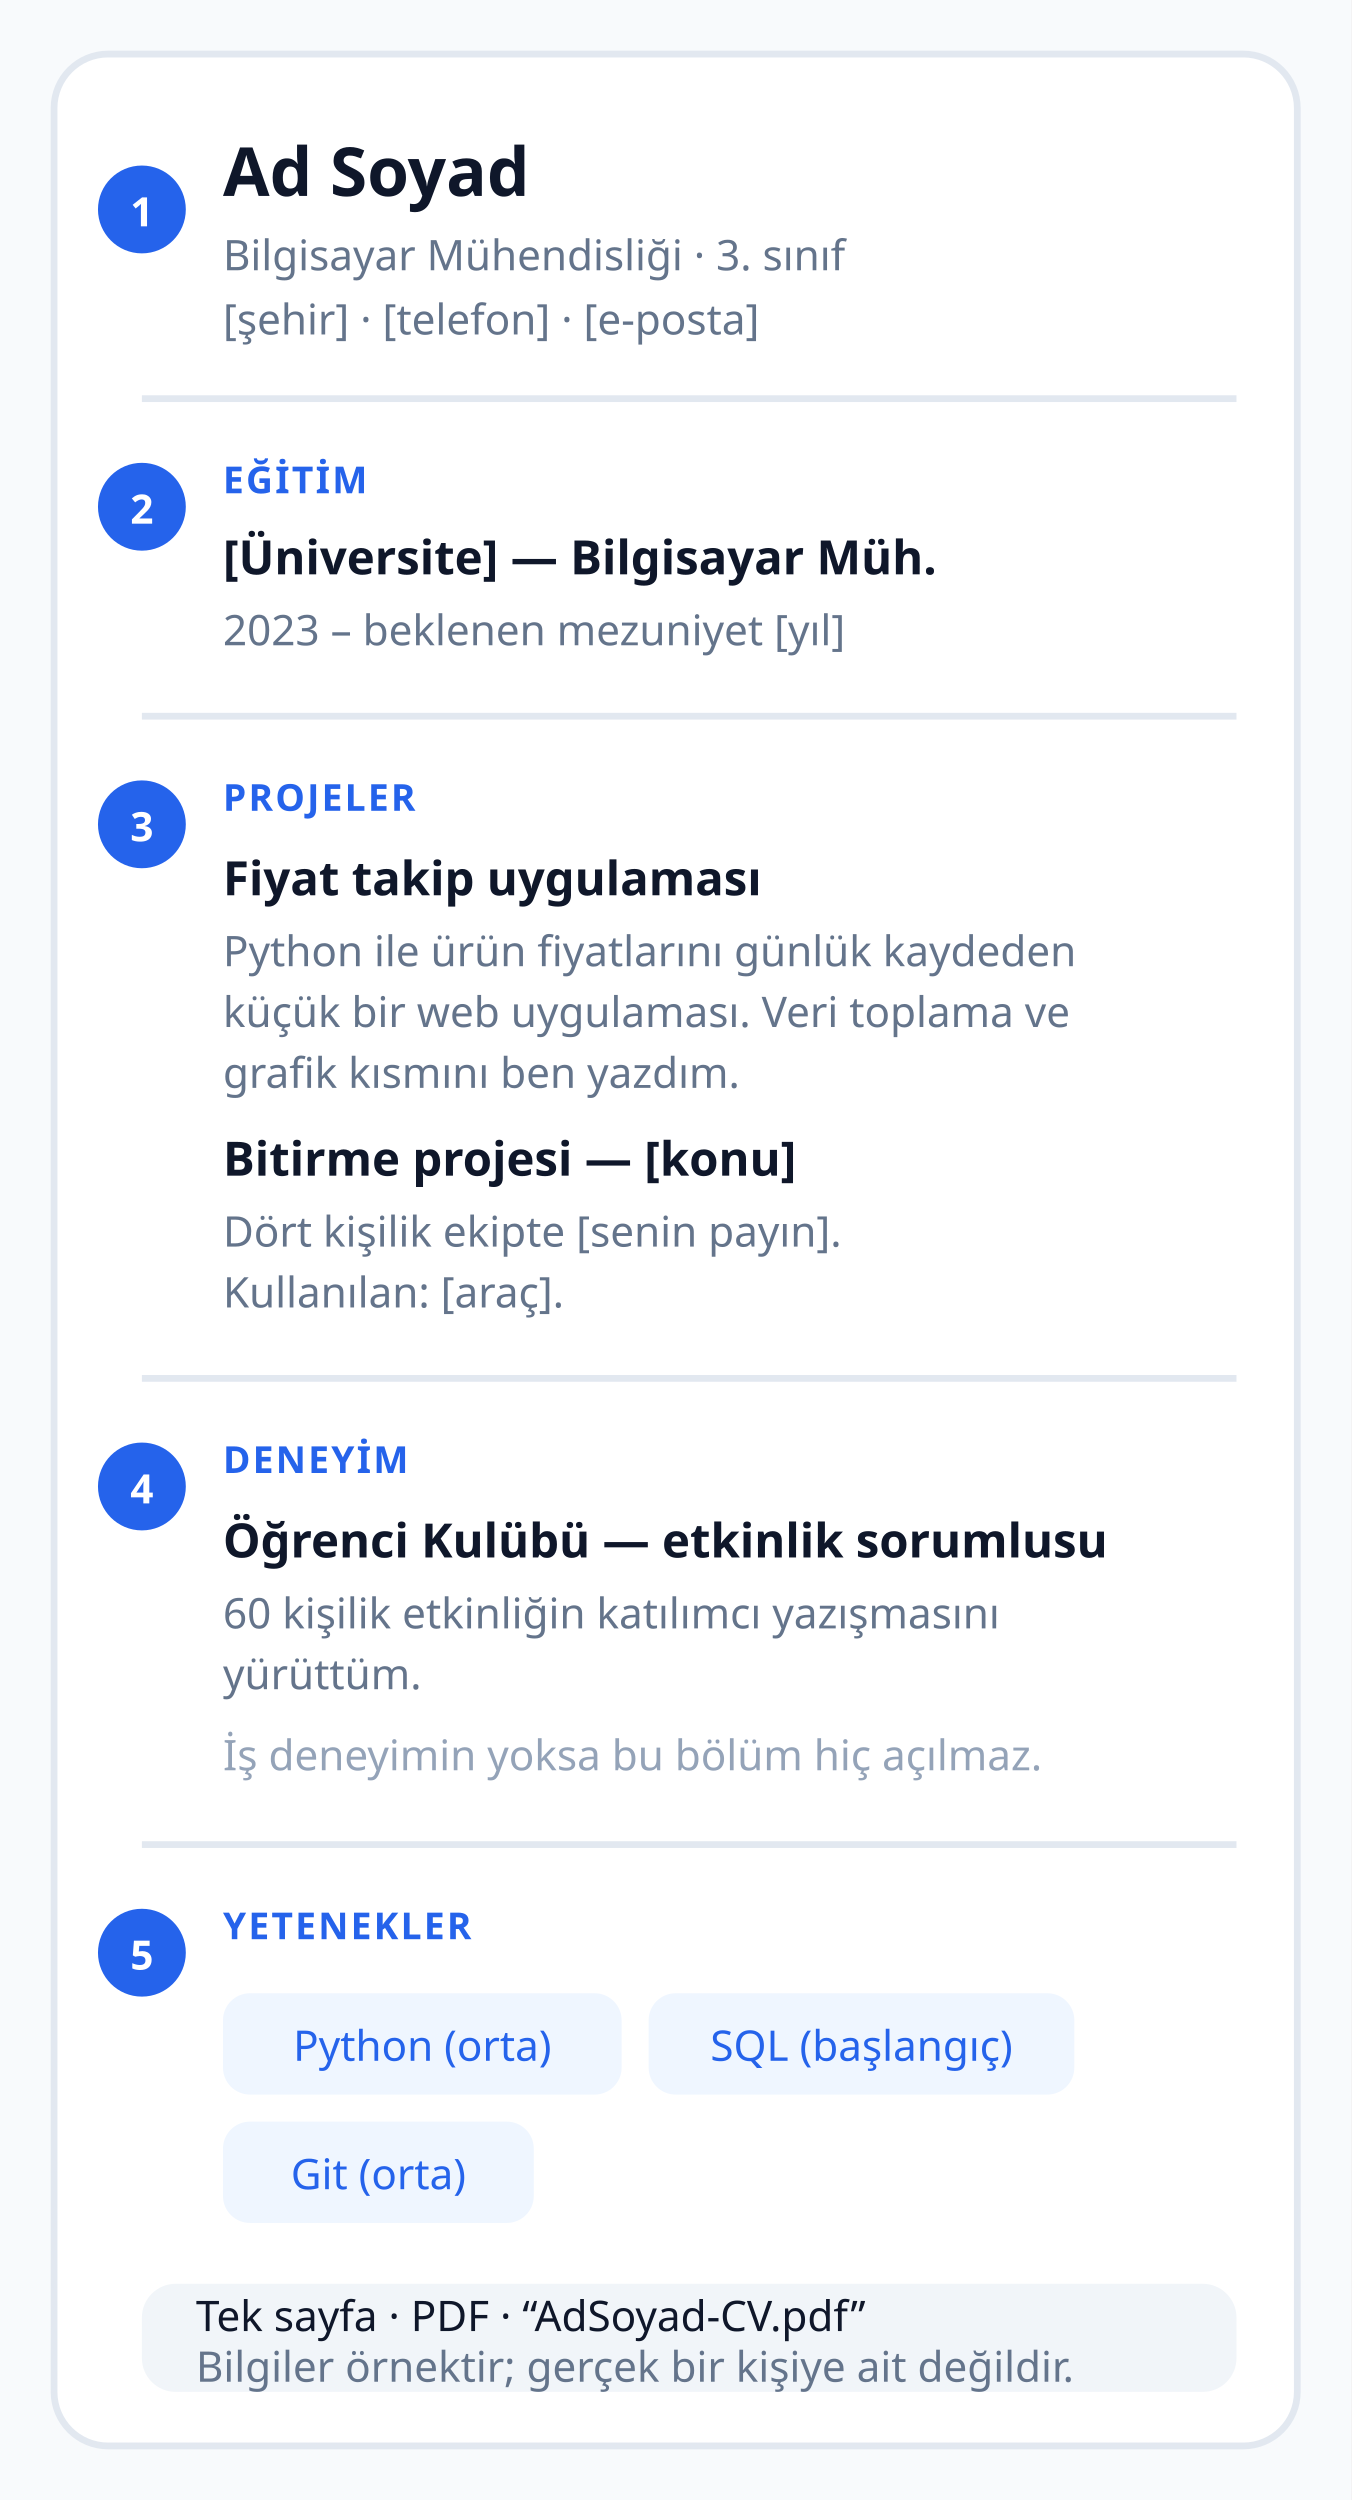
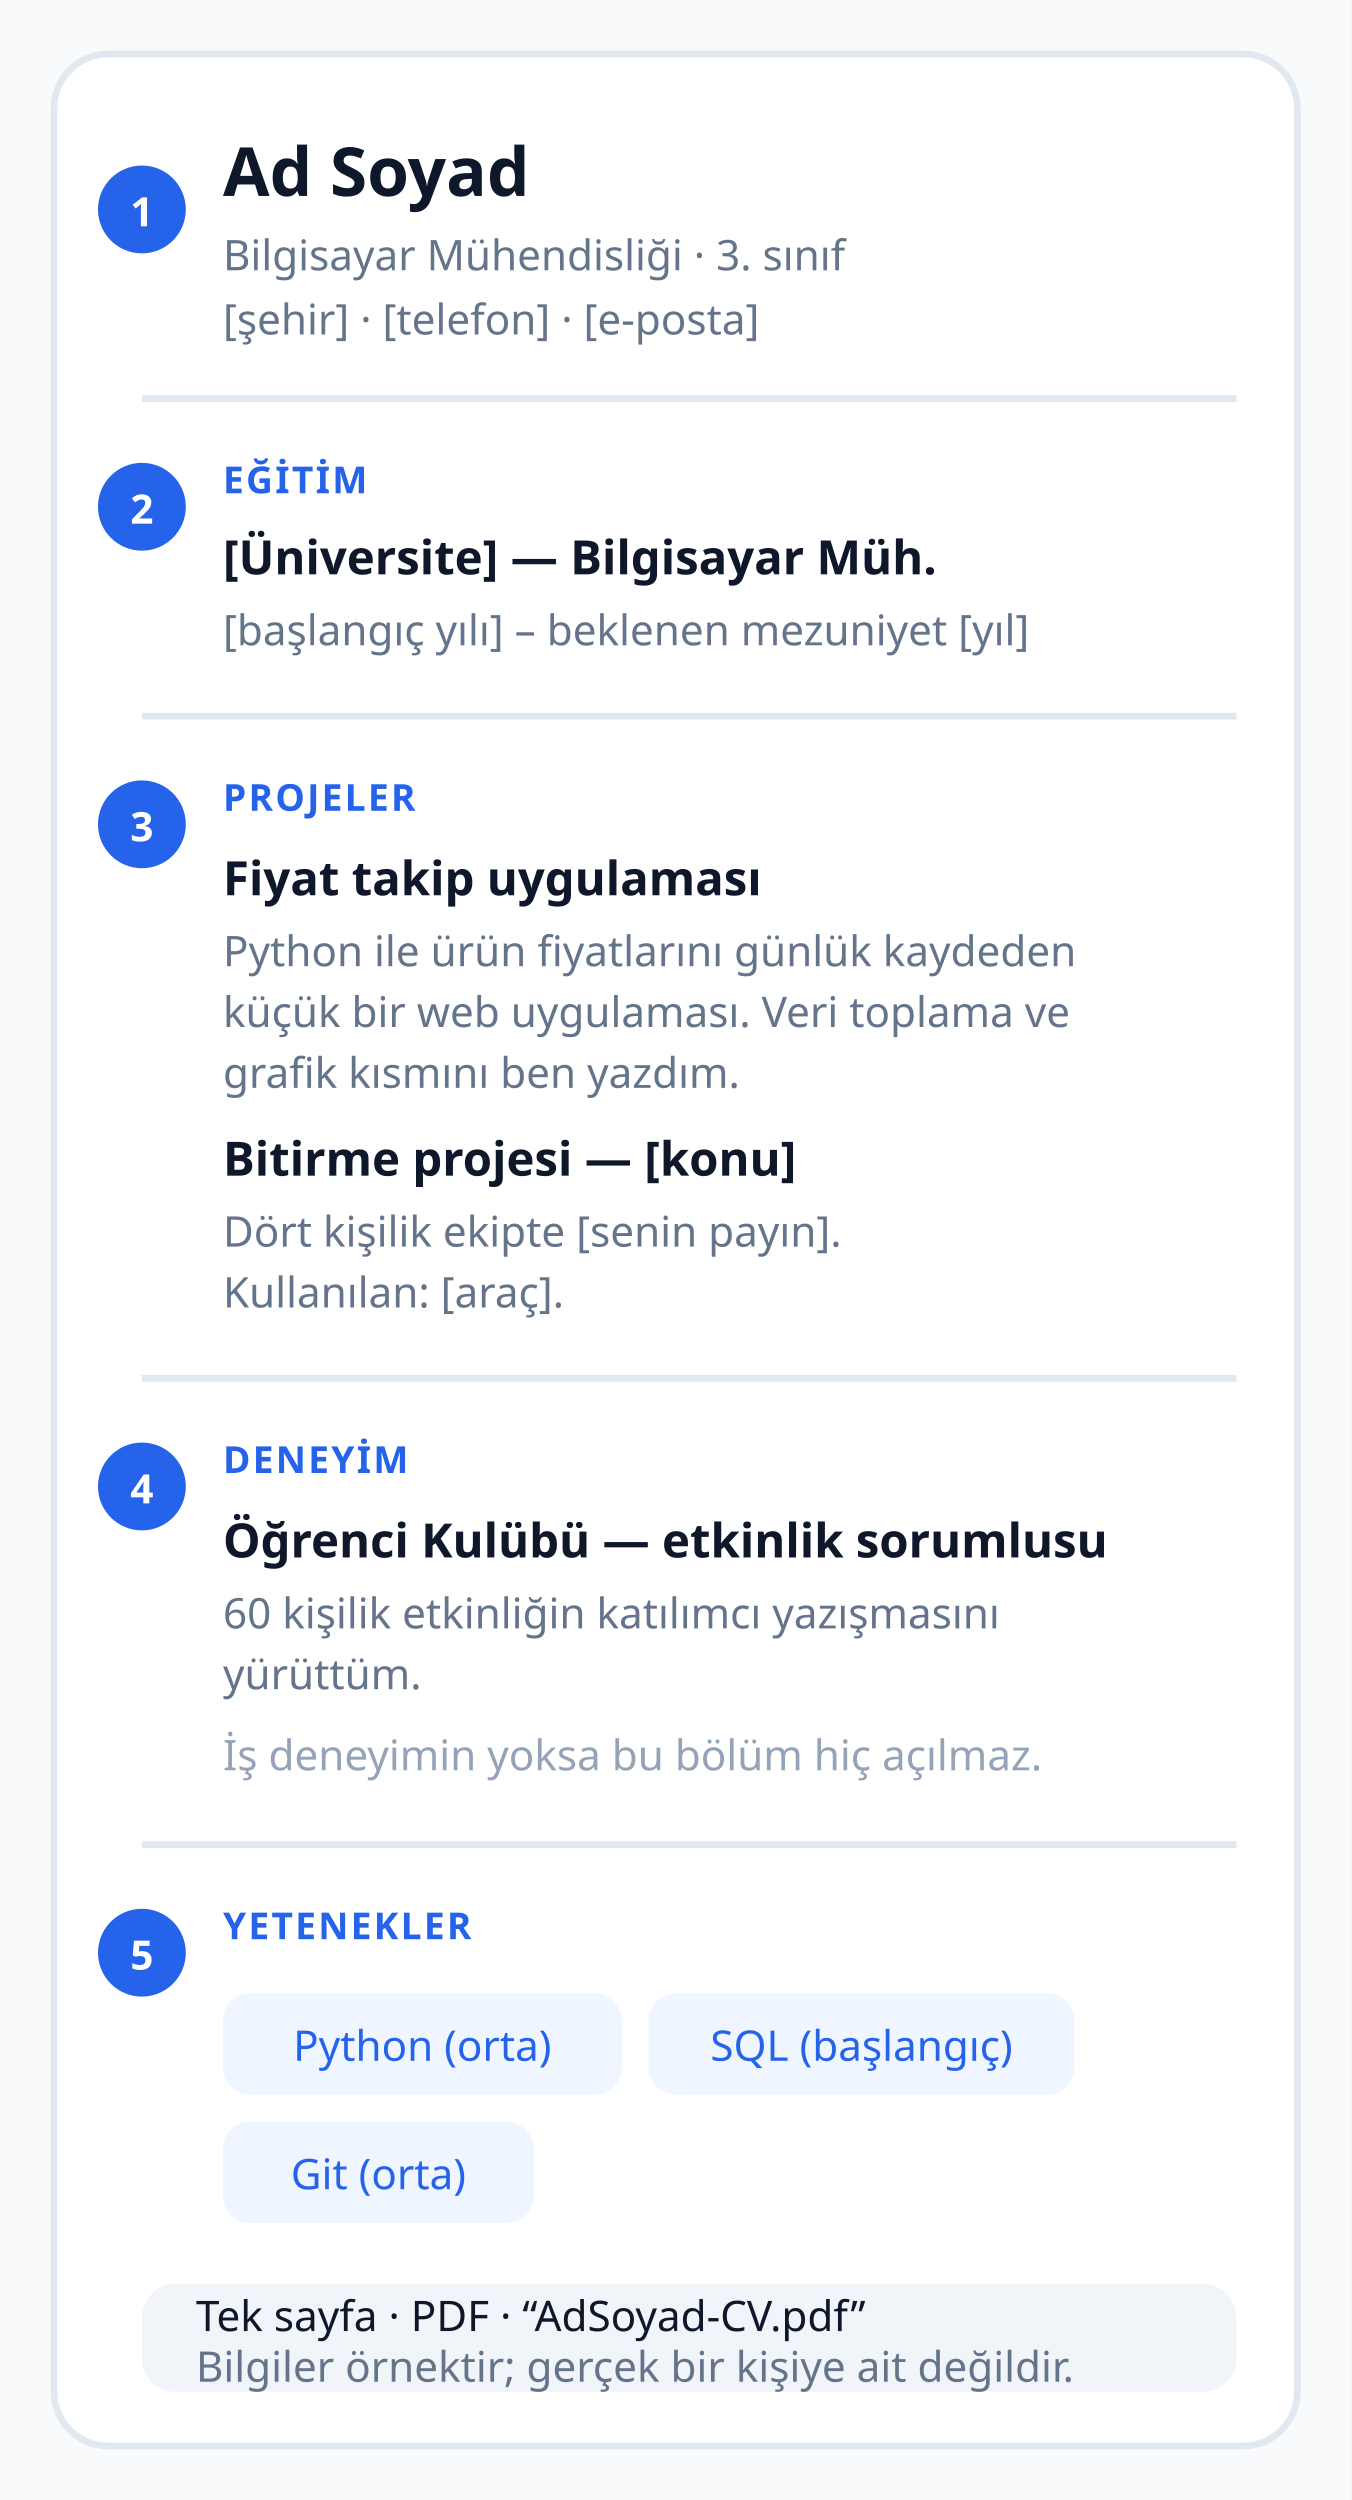
<svg xmlns="http://www.w3.org/2000/svg" viewBox="0 0 400 740" width="400" height="740" role="img" aria-label="Örnek öğrenci CV sayfası. Numaralı bölümler sırayla iletişim, eğitim, projeler, deneyim ve yetenekleri gösteriyor; alanlar köşeli parantezli yer tutucu.">
  <style>
    .k{fill:#0f172a}.g{fill:#64748b}.mavi{fill:#2563eb}
    .b{font:700 14px system-ui,sans-serif}
    .n{font:400 12.5px system-ui,sans-serif}
    .baslik{font:800 20px system-ui,sans-serif}
    .rozet{font:800 12px system-ui,sans-serif;fill:#fff}
    .etiket{font:800 11px system-ui,sans-serif;fill:#2563eb;letter-spacing:.06em}
  </style>
  <rect width="400" height="740" fill="#f8fafc" />
  <rect x="16" y="16" width="368" height="708" rx="16" fill="#fff" stroke="#e2e8f0" stroke-width="2" />
  <circle cx="42" cy="62" r="13" fill="#2563eb" />
  <text x="42" y="67" class="rozet" text-anchor="middle">1</text>
  <text x="66" y="58" class="baslik k">Ad Soyad</text>
  <text x="66" y="80" class="n g">Bilgisayar Mühendisliği · 3. sınıf</text>
  <text x="66" y="99" class="n g">[şehir] · [telefon] · [e-posta]</text>
  <line x1="42" y1="118" x2="366" y2="118" stroke="#e2e8f0" stroke-width="2" />
  <circle cx="42" cy="150" r="13" fill="#2563eb" />
  <text x="42" y="155" class="rozet" text-anchor="middle">2</text>
  <text x="66" y="146" class="etiket">EĞİTİM</text>
  <text x="66" y="170" class="b k">[Üniversite] — Bilgisayar Müh.</text>
-   <text x="66" y="191" class="n g">2023 – beklenen mezuniyet [yıl]</text>
+   <text x="66" y="191" class="n g">[başlangıç yılı] – beklenen mezuniyet [yıl]</text>
  <line x1="42" y1="212" x2="366" y2="212" stroke="#e2e8f0" stroke-width="2" />
  <circle cx="42" cy="244" r="13" fill="#2563eb" />
  <text x="42" y="249" class="rozet" text-anchor="middle">3</text>
  <text x="66" y="240" class="etiket">PROJELER</text>
  <text x="66" y="265" class="b k">Fiyat takip uygulaması</text>
  <text x="66" y="286" class="n g">Python ile ürün fiyatlarını günlük kaydeden</text>
  <text x="66" y="304" class="n g">küçük bir web uygulaması. Veri toplama ve</text>
  <text x="66" y="322" class="n g">grafik kısmını ben yazdım.</text>
  <text x="66" y="348" class="b k">Bitirme projesi — [konu]</text>
  <text x="66" y="369" class="n g">Dört kişilik ekipte [senin payın].</text>
  <text x="66" y="387" class="n g">Kullanılan: [araç].</text>
  <line x1="42" y1="408" x2="366" y2="408" stroke="#e2e8f0" stroke-width="2" />
  <circle cx="42" cy="440" r="13" fill="#2563eb" />
  <text x="42" y="445" class="rozet" text-anchor="middle">4</text>
  <text x="66" y="436" class="etiket">DENEYİM</text>
  <text x="66" y="461" class="b k">Öğrenci Kulübü — etkinlik sorumlusu</text>
  <text x="66" y="482" class="n g">60 kişilik etkinliğin katılımcı yazışmasını</text>
  <text x="66" y="500" class="n g">yürüttüm.</text>
  <text x="66" y="524" class="n" fill="#94a3b8">İş deneyimin yoksa bu bölüm hiç açılmaz.</text>
  <line x1="42" y1="546" x2="366" y2="546" stroke="#e2e8f0" stroke-width="2" />
  <circle cx="42" cy="578" r="13" fill="#2563eb" />
  <text x="42" y="583" class="rozet" text-anchor="middle">5</text>
  <text x="66" y="574" class="etiket">YETENEKLER</text>
  <rect x="66" y="590" width="118" height="30" rx="8" fill="#eff6ff" />
  <text x="125" y="610" class="n mavi" text-anchor="middle">Python (orta)</text>
  <rect x="192" y="590" width="126" height="30" rx="8" fill="#eff6ff" />
  <text x="255" y="610" class="n mavi" text-anchor="middle">SQL (başlangıç)</text>
  <rect x="66" y="628" width="92" height="30" rx="8" fill="#eff6ff" />
  <text x="112" y="648" class="n mavi" text-anchor="middle">Git (orta)</text>
  <rect x="42" y="676" width="324" height="32" rx="10" fill="#f1f5f9" />
  <text x="58" y="690" class="n k">Tek sayfa · PDF · “AdSoyad-CV.pdf”</text>
  <text x="58" y="705" class="n g">Bilgiler örnektir; gerçek bir kişiye ait değildir.</text>
</svg>
